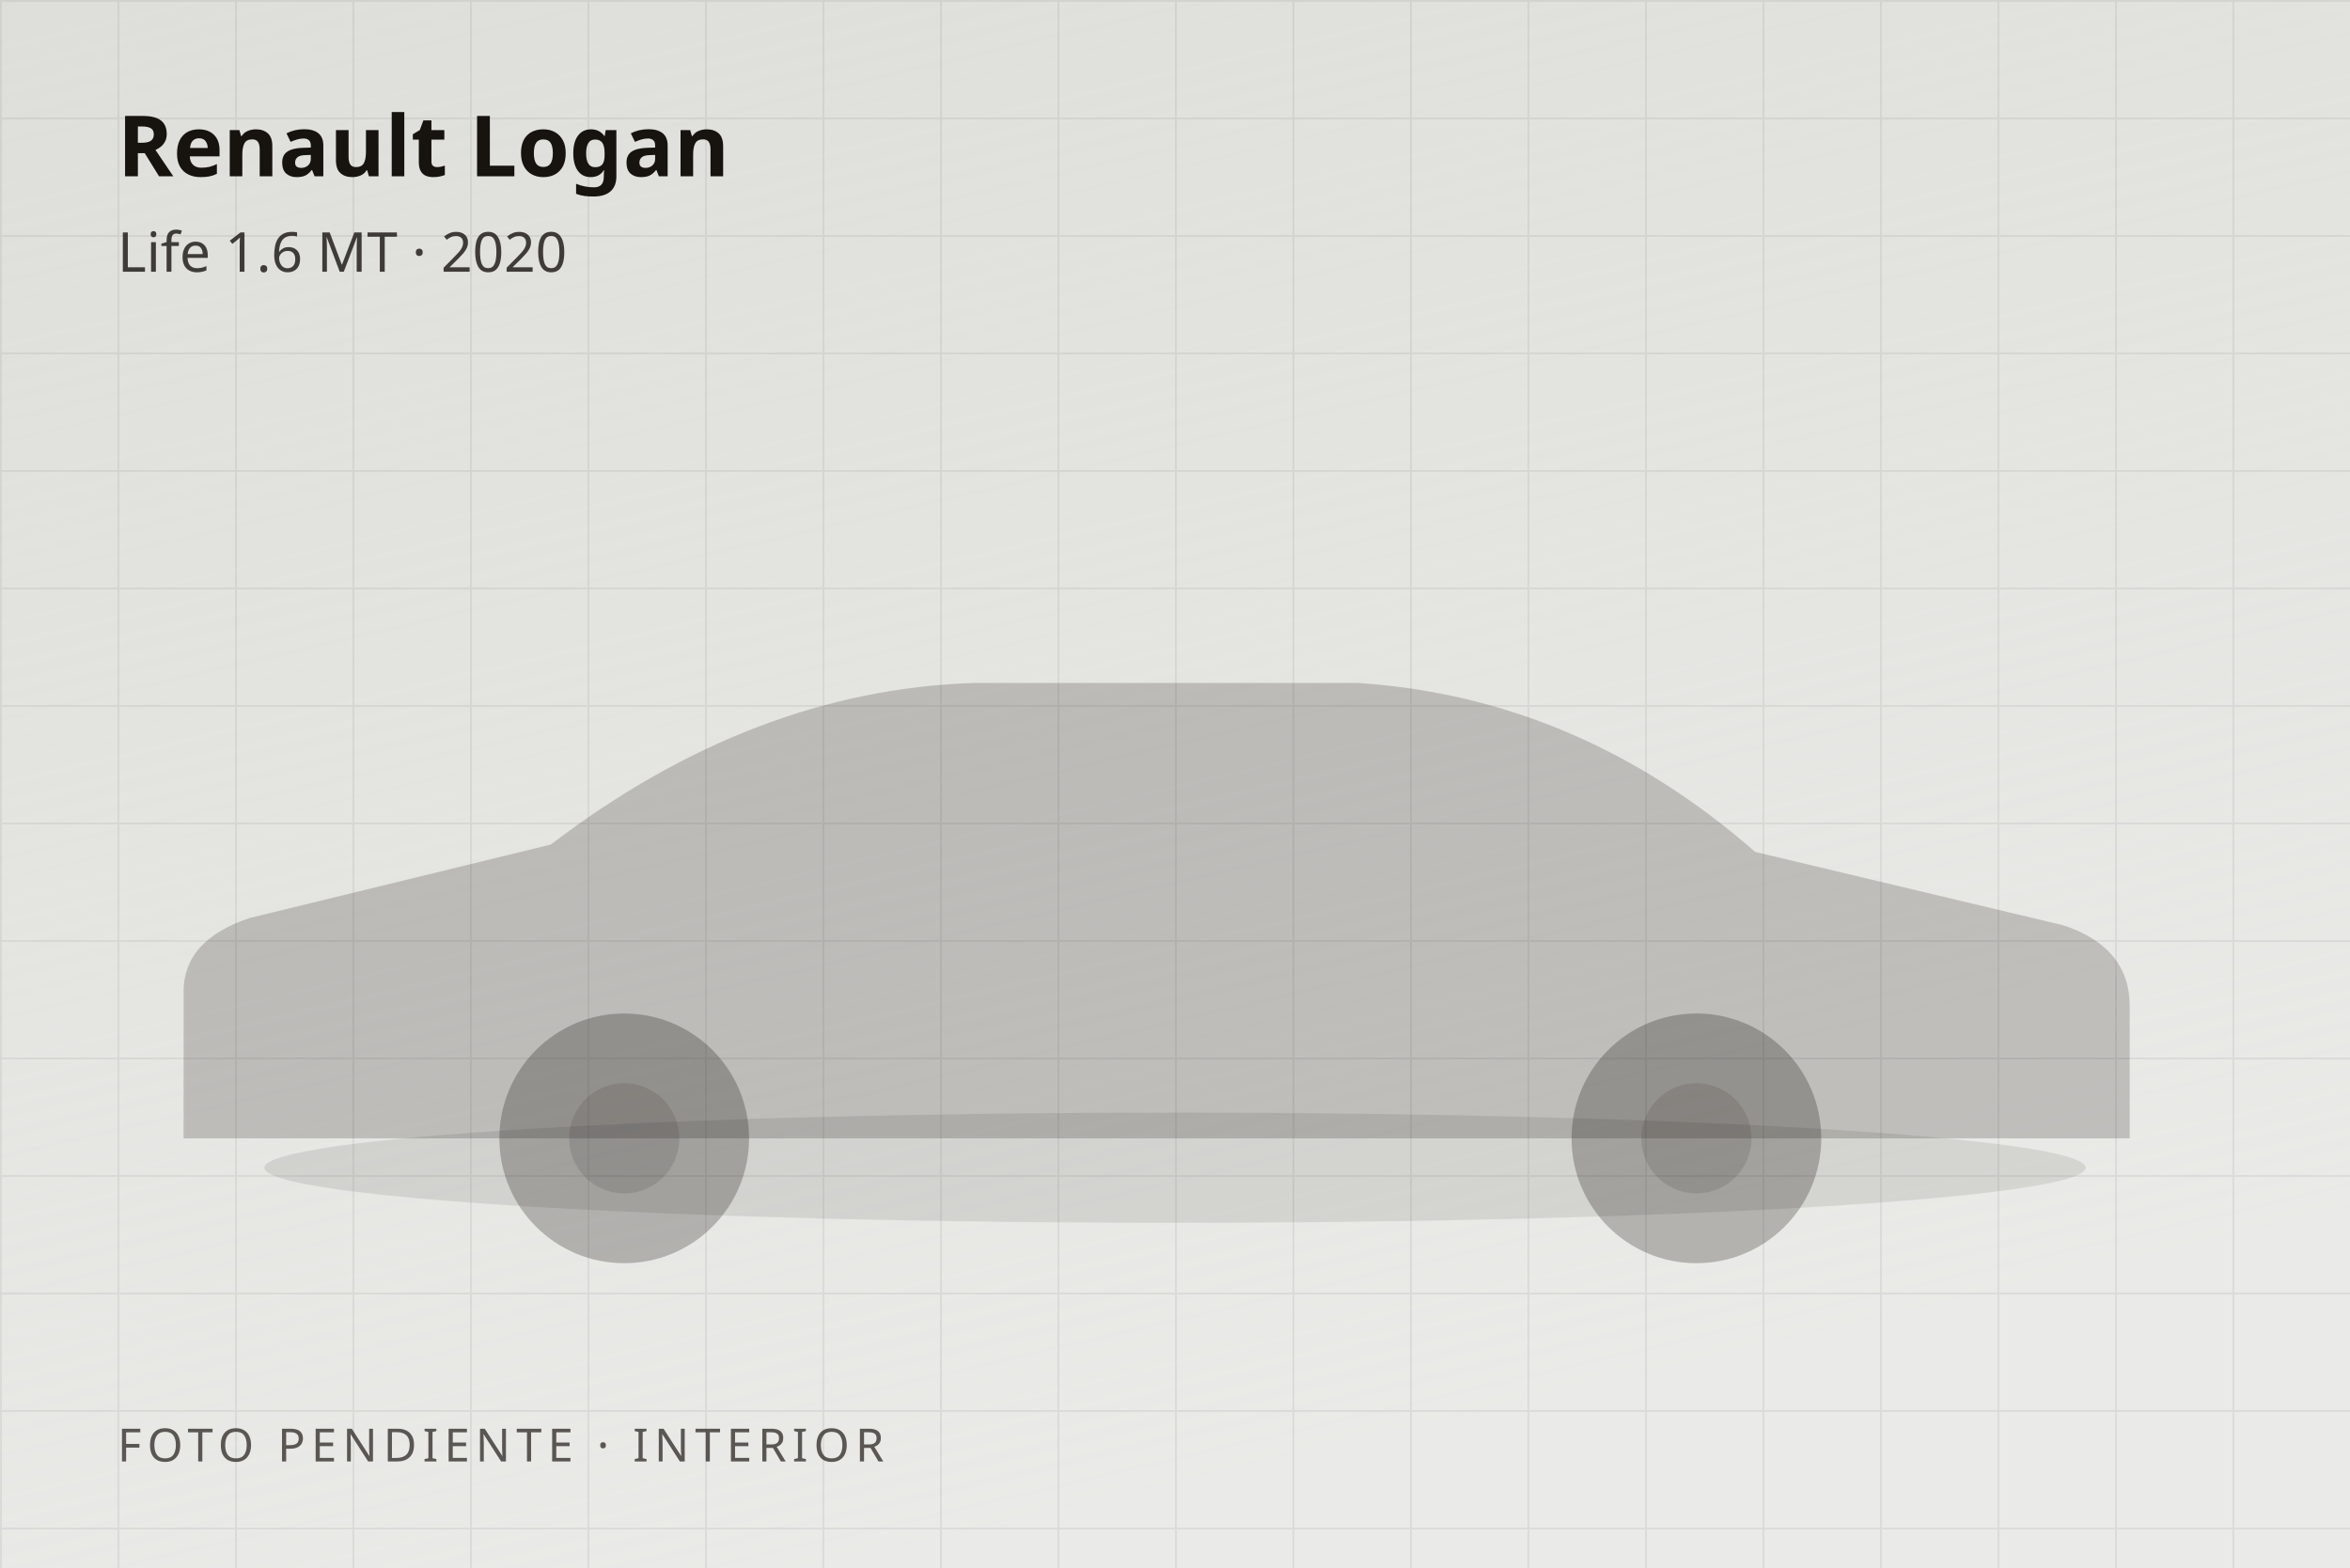
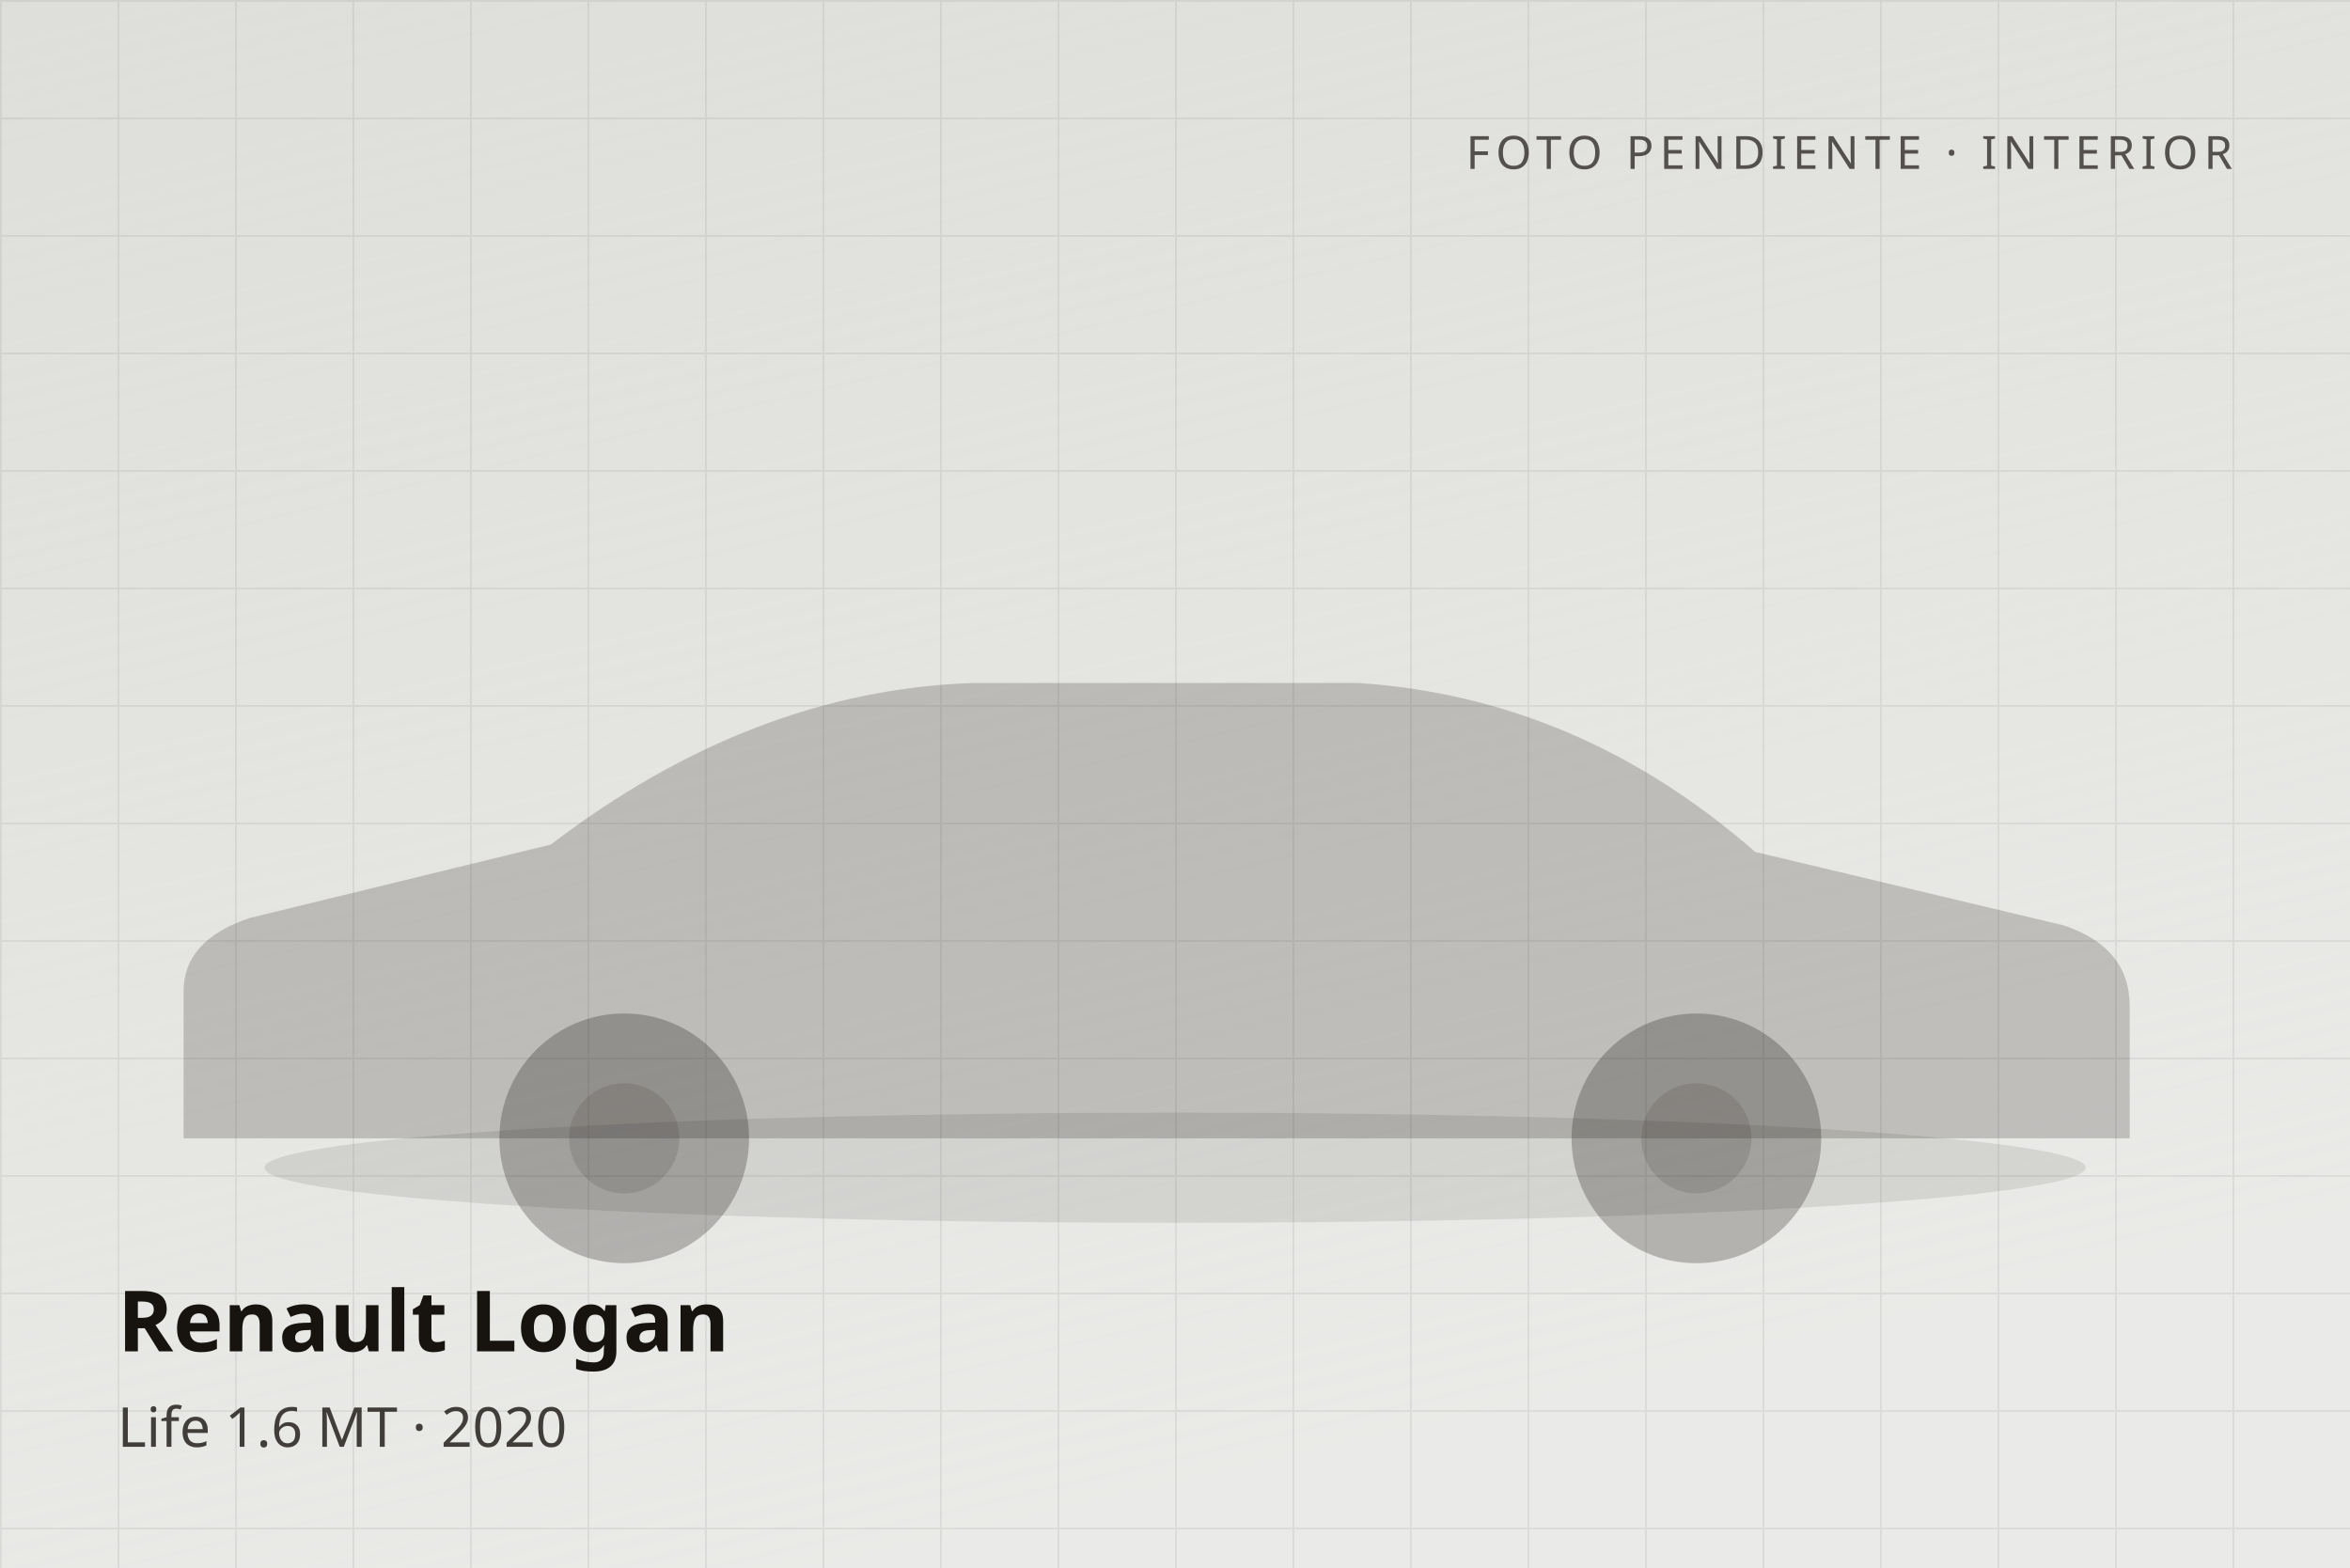
<svg xmlns="http://www.w3.org/2000/svg" viewBox="0 0 640 427" width="640" height="427" role="img" aria-label="Imagen de referencia pendiente de Renault Logan">
  <defs>
    <linearGradient id="fondo" x1="0" y1="0" x2="0.35" y2="1">
      <stop offset="0%" stop-color="#dcdcd8" stop-opacity="0.95" />
      <stop offset="100%" stop-color="#dcdcd8" stop-opacity="0.6" />
    </linearGradient>
    <pattern id="rejilla" width="32" height="32" patternUnits="userSpaceOnUse">
      <path d="M32 0 L0 0 0 32" fill="none" stroke="#17130f" stroke-opacity="0.07" stroke-width="1" />
    </pattern>
  </defs>
  <rect width="640" height="427" fill="url(#fondo)" />
  <rect width="640" height="427" fill="url(#rejilla)" />
  <g transform="translate(0,60)">
    <ellipse cx="320" cy="258" rx="248" ry="15" fill="#17130f" opacity="0.10" />
    <path d="M50 250 L50 210 Q50 196 68 190 L150 170 Q205 128 265 126 L370 126 Q430 130 478 172 L562 192 Q580 198 580 214 L580 250 Z" fill="#17130f" opacity="0.20" />
    <circle cx="170" cy="250" r="34" fill="#17130f" opacity="0.26" />
    <circle cx="170" cy="250" r="15" fill="#17130f" opacity="0.12" />
    <circle cx="462" cy="250" r="34" fill="#17130f" opacity="0.26" />
    <circle cx="462" cy="250" r="15" fill="#17130f" opacity="0.12" />
  </g>
-   <text x="32" y="48" font-family="system-ui, sans-serif" font-size="23" font-weight="700" fill="#17130f">Renault Logan</text>
-   <text x="32" y="74" font-family="system-ui, sans-serif" font-size="15" fill="#17130f" opacity="0.8">Life 1.6 MT · 2020</text>
-   <text x="32" y="398" font-family="system-ui, sans-serif" font-size="12.5" letter-spacing="1.6" fill="#17130f" opacity="0.68">FOTO PENDIENTE · INTERIOR</text>
+   <text x="608" y="46" text-anchor="end" font-family="system-ui, sans-serif" font-size="12.5" letter-spacing="1.6" fill="#17130f" opacity="0.7">FOTO PENDIENTE · INTERIOR</text>
+   <text x="32" y="368" font-family="system-ui, sans-serif" font-size="23" font-weight="700" fill="#17130f">Renault Logan</text>
+   <text x="32" y="394" font-family="system-ui, sans-serif" font-size="15" fill="#17130f" opacity="0.8">Life 1.6 MT · 2020</text>
</svg>
